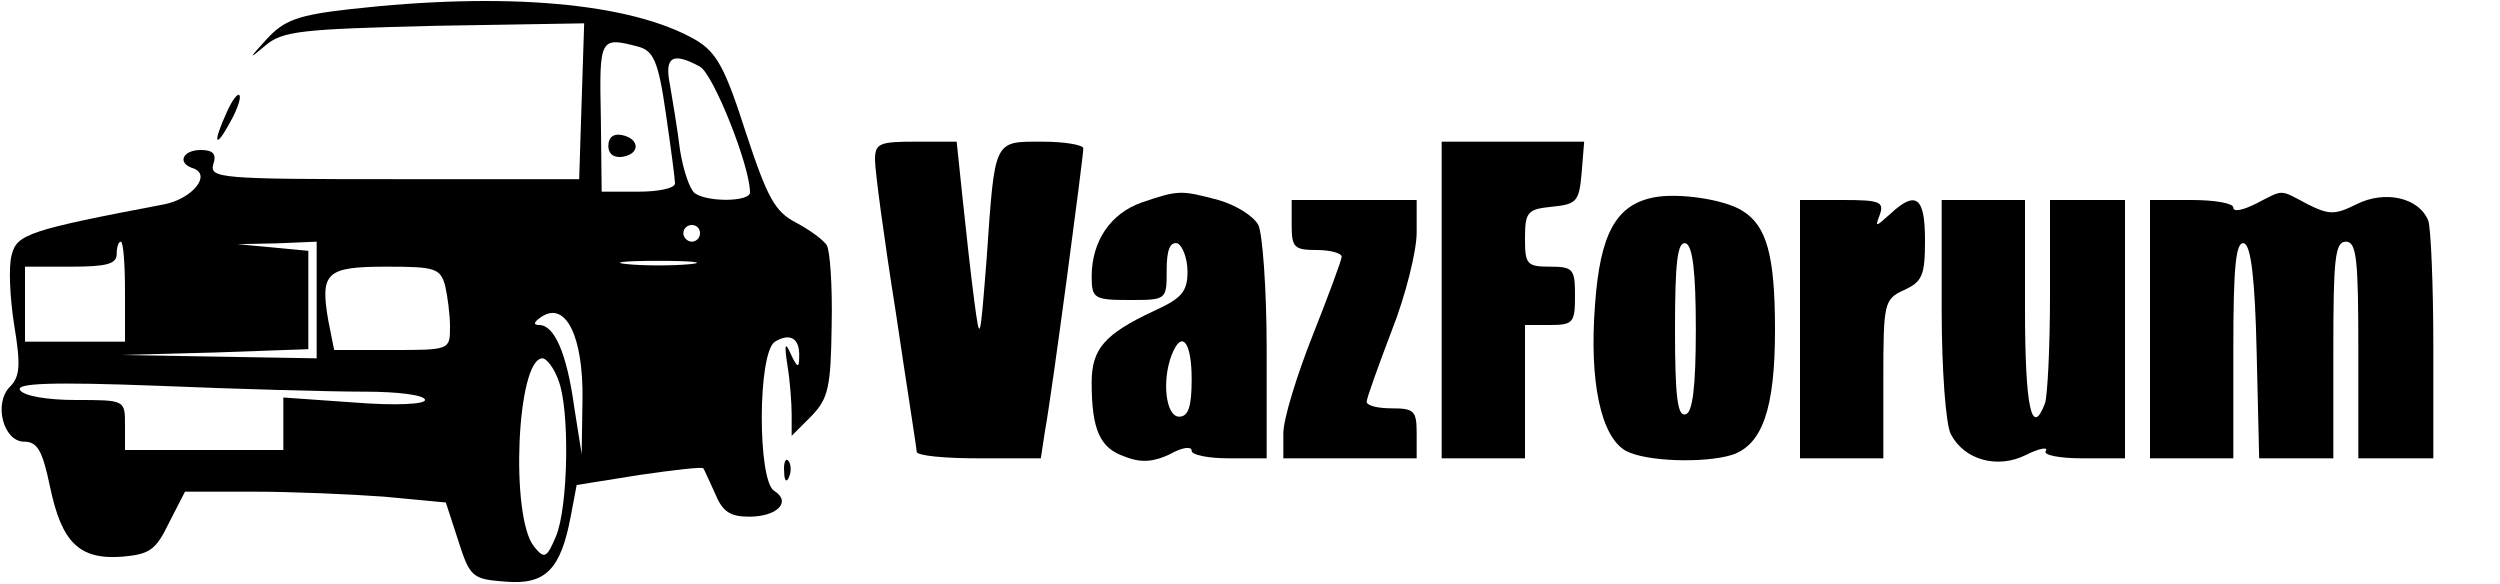
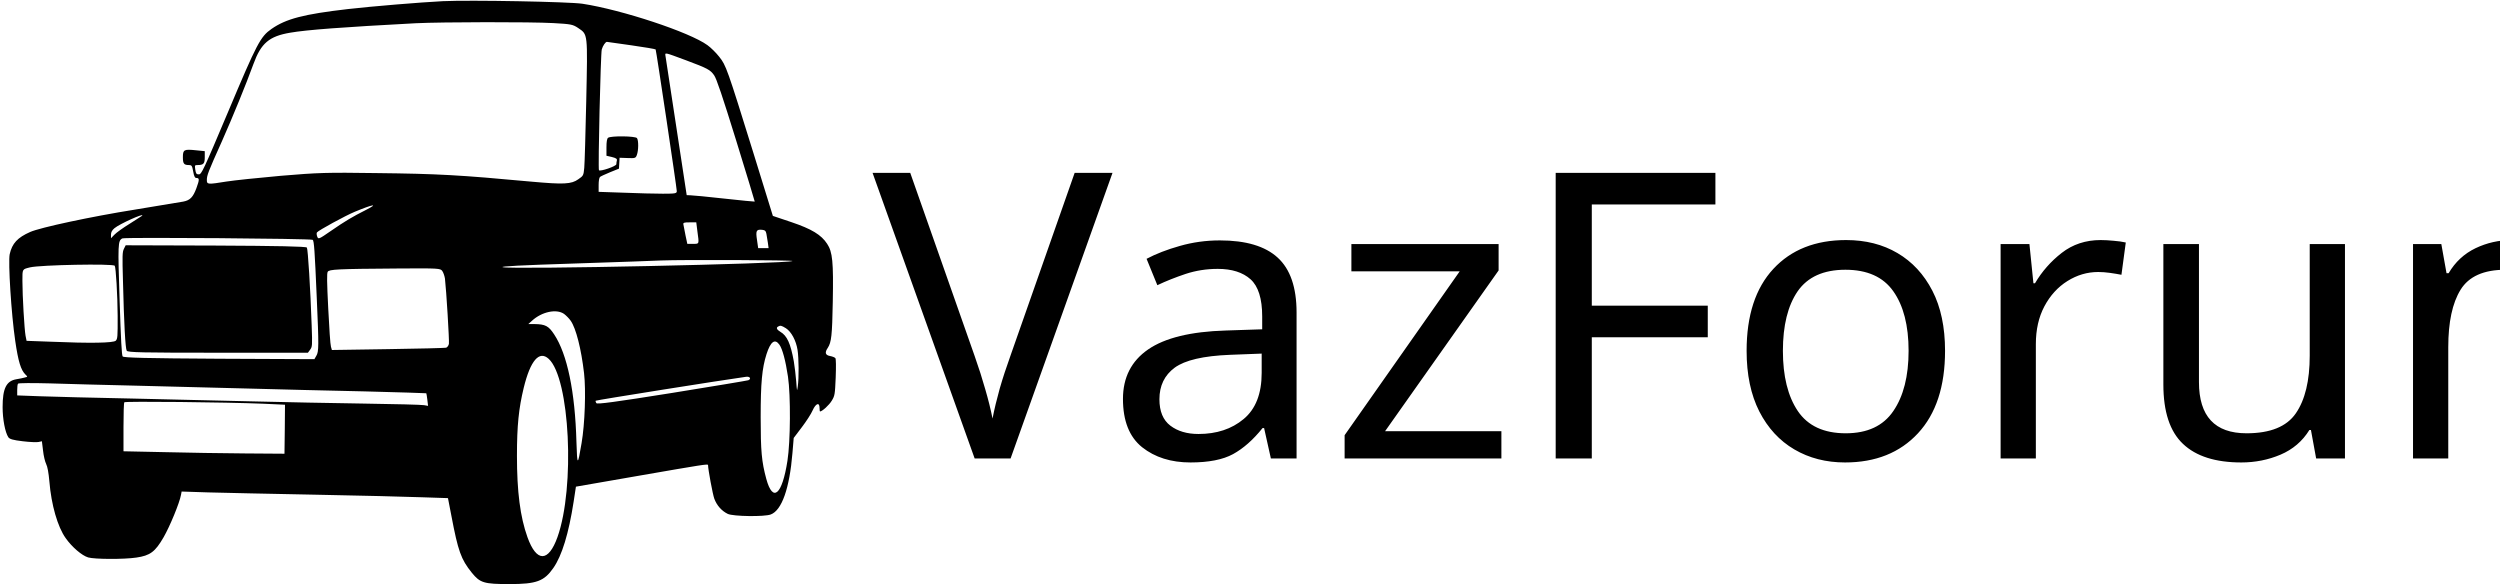
- <svg xmlns="http://www.w3.org/2000/svg" version="1.0" width="300pt" height="70pt" viewBox="0 0 300 70" preserveAspectRatio="xMidYMid meet">
-   <g transform="translate(0,70) scale(0.1,-0.1)" fill="#000000" stroke="none">
-     <path d="M420 689 c-62 -7 -79 -13 -100 -36 -22 -24 -22 -25 -2 -8 21 18 43 20 203 24 l180 3 -3 -93 -3 -94 -222 0 c-208 0 -222 1 -217 18 4 12 0 17 -15 17 -22 0 -29 -16 -9 -22 22 -8 -1 -36 -34 -43 -163 -31 -178 -36 -184 -61 -4 -14 -2 -52 3 -84 8 -48 7 -62 -5 -74 -20 -20 -8 -66 17 -66 16 0 22 -11 31 -54 14 -67 35 -88 87 -84 33 3 40 8 56 41 l19 37 82 0 c46 0 116 -3 157 -6 l74 -7 15 -46 c14 -44 17 -46 57 -49 48 -4 66 15 78 79 l7 37 75 12 c41 6 76 10 77 8 1 -1 7 -15 14 -30 9 -22 18 -28 41 -28 34 0 51 18 30 31 -20 12 -20 166 1 179 18 11 30 4 29 -18 0 -14 -2 -14 -10 3 -7 16 -8 12 -4 -14 3 -18 5 -45 5 -59 l0 -25 24 24 c20 21 23 34 24 109 1 47 -2 90 -6 96 -4 6 -20 18 -37 27 -25 13 -34 29 -60 108 -25 78 -35 96 -60 111 -78 45 -229 58 -415 37z m346 -45 c18 -5 24 -17 33 -80 6 -41 11 -79 11 -84 0 -6 -20 -10 -44 -10 l-44 0 -1 90 c-2 95 -1 96 45 84z m74 -24 c16 -9 60 -119 60 -151 0 -11 -50 -12 -66 -1 -6 4 -14 27 -18 52 -3 25 -9 60 -12 78 -7 34 3 40 36 22z m0 -200 c0 -5 -4 -10 -10 -10 -5 0 -10 5 -10 10 0 6 5 10 10 10 6 0 10 -4 10 -10z m-690 -70 l0 -60 -60 0 -60 0 0 45 0 45 55 0 c42 0 55 3 55 15 0 8 2 15 5 15 3 0 5 -27 5 -60z m230 -10 l0 -70 -117 2 -118 2 113 3 112 4 0 59 0 59 -42 4 -43 4 48 1 47 2 0 -70z m448 43 c-21 -2 -55 -2 -75 0 -21 2 -4 4 37 4 41 0 58 -2 38 -4z m-294 -25 c3 -13 6 -35 6 -50 0 -28 0 -28 -70 -28 l-69 0 -7 35 c-10 58 -3 65 70 65 58 0 64 -2 70 -22z m165 -137 l-1 -66 -9 57 c-9 65 -24 98 -42 98 -8 0 -6 4 3 10 29 19 50 -24 49 -99z m-29 23 c14 -35 12 -153 -3 -188 -11 -26 -14 -27 -26 -12 -29 35 -21 226 10 226 5 0 14 -12 19 -26z m-232 -14 c39 0 72 -4 72 -10 0 -5 -34 -7 -85 -3 l-85 6 0 -32 0 -31 -95 0 -95 0 0 30 c0 30 0 30 -59 30 -35 0 -63 5 -67 12 -5 8 36 10 167 5 96 -4 207 -7 247 -7z" />
-     <path d="M730 525 c0 -10 7 -15 18 -13 21 4 19 22 -2 26 -10 2 -16 -3 -16 -13z" />
-     <path d="M272 565 c-17 -37 -14 -45 4 -12 9 16 14 31 11 33 -2 2 -9 -7 -15 -21z" />
-     <path d="M1050 508 c0 -13 11 -95 25 -183 13 -88 25 -163 25 -167 0 -5 34 -8 75 -8 l74 0 5 33 c8 42 46 329 46 339 0 4 -22 8 -49 8 -59 0 -57 4 -67 -140 -8 -101 -8 -103 -15 -50 -4 30 -10 85 -14 123 l-7 67 -49 0 c-44 0 -49 -2 -49 -22z" />
-     <path d="M1730 340 l0 -190 50 0 50 0 0 80 0 80 30 0 c28 0 30 3 30 35 0 32 -2 35 -30 35 -28 0 -30 3 -30 34 0 32 3 35 33 38 29 3 32 6 35 41 l3 37 -85 0 -86 0 0 -190z" />
-     <path d="M1370 457 c-37 -13 -60 -46 -60 -89 0 -26 3 -28 45 -28 45 0 45 0 45 36 0 24 4 34 13 32 6 -3 12 -18 12 -34 0 -24 -7 -32 -40 -47 -60 -28 -75 -46 -75 -86 0 -57 10 -79 40 -89 20 -8 35 -6 54 3 14 8 26 10 26 4 0 -5 20 -9 45 -9 l45 0 0 131 c0 72 -5 139 -10 149 -6 11 -27 24 -48 30 -45 12 -48 12 -92 -3z m60 -212 c0 -33 -4 -45 -15 -45 -16 0 -21 43 -9 74 12 31 24 16 24 -29z" />
-     <path d="M1984 463 c-45 -9 -64 -44 -70 -129 -7 -92 7 -158 37 -175 24 -13 94 -15 127 -5 37 12 52 56 52 150 0 90 -10 125 -39 143 -22 14 -78 22 -107 16z m51 -158 c0 -70 -4 -100 -12 -102 -10 -4 -13 21 -13 102 0 81 3 106 13 103 8 -3 12 -33 12 -103z" />
-     <path d="M2708 456 c-16 -8 -28 -11 -28 -5 0 5 -22 9 -50 9 l-50 0 0 -155 0 -155 50 0 50 0 0 131 c0 100 3 130 13 127 8 -3 13 -41 15 -131 l3 -127 44 0 45 0 0 130 c0 109 2 130 15 130 13 0 15 -21 15 -130 l0 -130 45 0 45 0 0 134 c0 74 -3 142 -6 151 -11 28 -52 37 -86 20 -26 -13 -33 -13 -59 0 -34 18 -28 18 -61 1z" />
-     <path d="M1550 430 c0 -27 3 -30 30 -30 17 0 30 -4 30 -8 0 -4 -16 -47 -35 -95 -19 -48 -35 -100 -35 -117 l0 -30 80 0 80 0 0 30 c0 27 -3 30 -30 30 -16 0 -30 3 -30 8 0 4 14 43 30 85 17 43 30 96 30 118 l0 39 -75 0 -75 0 0 -30z" />
-     <path d="M2160 305 l0 -155 50 0 50 0 0 95 c0 92 1 96 25 107 22 10 25 18 25 60 0 52 -11 60 -42 31 -18 -16 -18 -16 -12 0 5 15 -1 17 -45 17 l-51 0 0 -155z" />
-     <path d="M2330 329 c0 -73 5 -139 11 -150 16 -31 56 -42 90 -25 16 8 27 10 24 5 -4 -5 16 -9 44 -9 l51 0 0 155 0 155 -45 0 -45 0 0 -114 c0 -63 -3 -121 -6 -130 -16 -42 -24 -5 -24 114 l0 130 -50 0 -50 0 0 -131z" />
-     <path d="M941 134 c0 -11 3 -14 6 -6 3 7 2 16 -1 19 -3 4 -6 -2 -5 -13z" />
+ <svg xmlns="http://www.w3.org/2000/svg" version="1.0" width="300" height="70" viewBox="0 0 225 52.5" preserveAspectRatio="xMidYMid meet" id="svg30">
+   <defs id="defs34" />
+   <g transform="matrix(0.00937805,0,0,-0.01289301,0.2352941,77.90206)" fill="#000000" stroke="none" id="g28">
+     <path d="m 4225,6034 c -216,-8 -682,-36 -910,-55 -428,-36 -595,-68 -735,-139 -106,-54 -139,-100 -414,-575 -239,-412 -257,-440 -283,-440 -23,0 -28,5 -34,33 -6,30 -5,32 20,32 59,0 71,9 71,55 v 42 l -82,6 c -117,9 -128,5 -128,-48 0,-46 10,-55 60,-55 24,0 29,-5 39,-45 8,-33 16,-45 29,-45 32,0 32,-11 2,-71 -32,-63 -61,-85 -126,-94 -22,-3 -230,-28 -464,-56 C 847,4530 361,4454 265,4423 143,4384 91,4343 68,4268 c -16,-55 15,-417 53,-605 29,-145 54,-204 99,-236 22,-15 21,-15 -7,-20 -15,-3 -52,-9 -80,-12 C 35,3383 0,3331 0,3200 c 0,-84 24,-176 55,-210 12,-13 45,-20 138,-28 67,-6 136,-8 153,-5 l 31,5 11,-65 c 5,-36 19,-78 30,-94 13,-19 23,-59 31,-123 18,-161 79,-316 156,-394 61,-63 156,-122 216,-135 61,-13 342,-14 462,-1 133,14 181,40 262,142 60,76 153,239 167,296 l 6,23 254,-6 c 139,-3 602,-10 1028,-16 426,-6 887,-14 1025,-18 l 249,-6 33,-124 c 64,-245 92,-303 195,-396 80,-72 117,-80 363,-80 258,0 332,20 420,112 83,86 148,242 195,463 l 22,105 617,78 c 594,75 651,82 651,73 0,-30 45,-206 60,-235 24,-47 70,-85 129,-106 52,-18 353,-21 413,-4 106,29 180,182 208,429 l 12,105 78,75 c 43,41 90,94 104,118 30,49 66,58 66,17 0,-14 2,-25 5,-25 20,0 88,45 113,76 28,34 30,42 37,161 4,79 3,129 -3,135 -5,5 -28,12 -51,15 -46,6 -53,24 -22,57 35,39 42,87 48,321 7,280 -2,348 -54,405 -56,63 -149,104 -345,152 l -176,43 -187,440 c -252,590 -262,611 -328,671 -29,27 -80,64 -113,81 -169,90 -821,247 -1199,289 -125,14 -1075,27 -1340,18 z m 1061,-153 c 169,-7 185,-9 237,-34 94,-47 92,-30 78,-511 -7,-226 -15,-435 -19,-465 -7,-53 -8,-56 -57,-80 -66,-35 -142,-37 -447,-17 -698,47 -898,55 -1493,60 -473,5 -556,3 -915,-19 -217,-14 -452,-32 -521,-40 -179,-21 -189,-21 -189,10 0,33 11,55 144,270 106,174 231,396 303,540 73,146 151,194 353,219 158,20 507,39 1205,66 258,9 1098,10 1321,1 z m 747,-155 c 126,-13 231,-26 234,-29 6,-7 202,-962 203,-989 0,-16 -13,-18 -133,-18 -74,0 -242,3 -375,7 l -242,6 v 48 c 0,27 5,51 13,56 6,4 50,19 97,33 l 85,25 3,38 3,38 77,-2 c 72,-2 78,-1 89,22 16,31 17,101 1,117 -15,15 -255,17 -278,2 -10,-6 -15,-27 -15,-67 v -58 l 53,-9 c 39,-7 51,-13 47,-24 -3,-7 -5,-19 -5,-26 0,-14 -156,-53 -167,-42 -10,9 16,813 27,843 10,26 36,53 49,53 3,0 109,-11 234,-24 z m 527,-105 c 206,-56 231,-66 268,-104 23,-23 79,-144 212,-456 99,-233 179,-425 178,-426 -2,-1 -133,8 -293,21 -159,13 -306,23 -325,23 l -35,1 -99,473 c -55,259 -102,483 -104,496 -6,29 -18,30 198,-28 z M 3485,4576 c -126,-46 -202,-79 -337,-147 -115,-58 -118,-58 -129,-38 -6,12 -7,25 -2,29 14,14 273,117 363,144 175,53 235,60 105,12 z m -2146,-40 c -2,-1 -55,-26 -118,-55 -63,-28 -130,-63 -148,-77 l -33,-25 v 25 c 0,17 10,31 33,45 48,30 293,110 266,87 z m 5329,-110 c 17,-90 19,-86 -43,-86 h -54 l -17,58 c -8,31 -18,65 -20,75 -5,15 3,17 59,17 h 64 z m 662,-16 c 4,-14 10,-42 14,-62 l 7,-38 h -50 -50 l -11,56 c -14,66 -7,76 49,72 27,-2 36,-8 41,-28 z m -4354,-42 c 13,-9 19,-69 39,-408 20,-332 20,-372 -4,-401 l -19,-24 -914,3 c -698,3 -916,7 -926,16 -9,9 -17,117 -29,388 -18,398 -17,420 26,436 26,9 1812,-1 1827,-10 z m 4604,-148 c -57,-19 -2696,-60 -2780,-43 -31,6 179,14 700,26 410,10 779,19 820,21 209,6 1282,3 1260,-4 z m -6504,-33 c 11,-11 27,-205 28,-350 1,-146 -1,-160 -18,-173 -23,-16 -241,-19 -629,-7 l -227,6 -10,36 c -11,44 -30,277 -30,383 0,84 -3,80 74,94 97,17 796,27 812,11 z m 3143,-36 c 11,-11 22,-35 26,-53 13,-79 43,-437 38,-456 -3,-12 -15,-24 -27,-27 -11,-2 -263,-7 -558,-10 l -538,-6 -9,23 c -6,13 -17,132 -26,266 -13,188 -14,246 -5,257 14,17 88,20 673,23 391,2 408,1 426,-17 z m 1169,-300 c 20,-11 49,-32 64,-48 51,-53 101,-196 128,-366 19,-118 8,-355 -24,-489 -37,-161 -42,-160 -49,8 -13,351 -88,614 -214,752 -53,59 -85,71 -188,72 h -60 l 35,23 c 94,63 235,85 308,48 z m 2129,-100 c 52,-24 98,-86 112,-152 12,-57 14,-194 2,-254 -7,-38 -8,-36 -15,35 -4,41 -15,104 -23,140 -31,125 -65,179 -129,206 -35,15 -43,29 -21,37 21,9 31,7 74,-12 z m -63,-114 c 30,-30 60,-112 83,-224 27,-133 24,-452 -5,-587 -51,-239 -140,-295 -203,-127 -45,121 -54,194 -54,431 0,239 13,342 56,440 39,88 80,110 123,67 z M 5241,3537 c 203,-136 254,-897 84,-1244 -87,-177 -201,-177 -288,-1 -70,142 -101,318 -101,568 0,211 17,331 65,475 64,191 149,263 240,202 z m 1916,-149 c -12,-3 -343,-43 -735,-89 -544,-63 -715,-80 -724,-71 -6,6 -9,14 -6,17 4,4 1205,143 1443,167 36,4 53,-14 22,-24 z m -5877,-38 c 294,-5 778,-14 1075,-20 297,-6 803,-15 1124,-20 322,-6 586,-12 587,-13 2,-2 6,-22 10,-45 l 7,-43 -39,5 c -22,3 -282,8 -579,11 -297,3 -767,10 -1045,15 -278,5 -804,14 -1170,20 -366,5 -765,13 -887,16 l -223,6 v 37 c 0,21 3,41 8,45 4,5 140,5 302,2 162,-4 536,-11 830,-16 z m 1223,-126 207,-7 -2,-171 -3,-171 -380,2 c -209,1 -557,5 -772,9 l -393,6 v 168 c 0,91 3,170 8,174 7,8 962,1 1335,-10 z" id="path24" />
+     <path d="m 1164,4305 c -15,-22 -16,-48 -9,-223 10,-300 23,-472 36,-488 10,-12 147,-14 875,-14 h 864 l 21,21 c 21,21 22,27 15,168 -12,257 -36,535 -46,545 -8,8 -285,12 -875,14 l -864,2 z" id="path26" />
  </g>
+   <text xml:space="preserve" style="font-style:normal;font-weight:normal;font-size:36px;line-height:1.25;font-family:sans-serif;fill:#000000;fill-opacity:1;stroke:none;stroke-width:0.75" x="78.53" y="41.262" id="text48">
+     <tspan id="tspan46" x="78.53" y="41.262" style="font-style:normal;font-variant:normal;font-weight:normal;font-stretch:condensed;font-size:36px;font-family:Impact;-inkscape-font-specification:'Impact Condensed';stroke-width:0.75">VazForum</tspan>
+   </text>
</svg>
